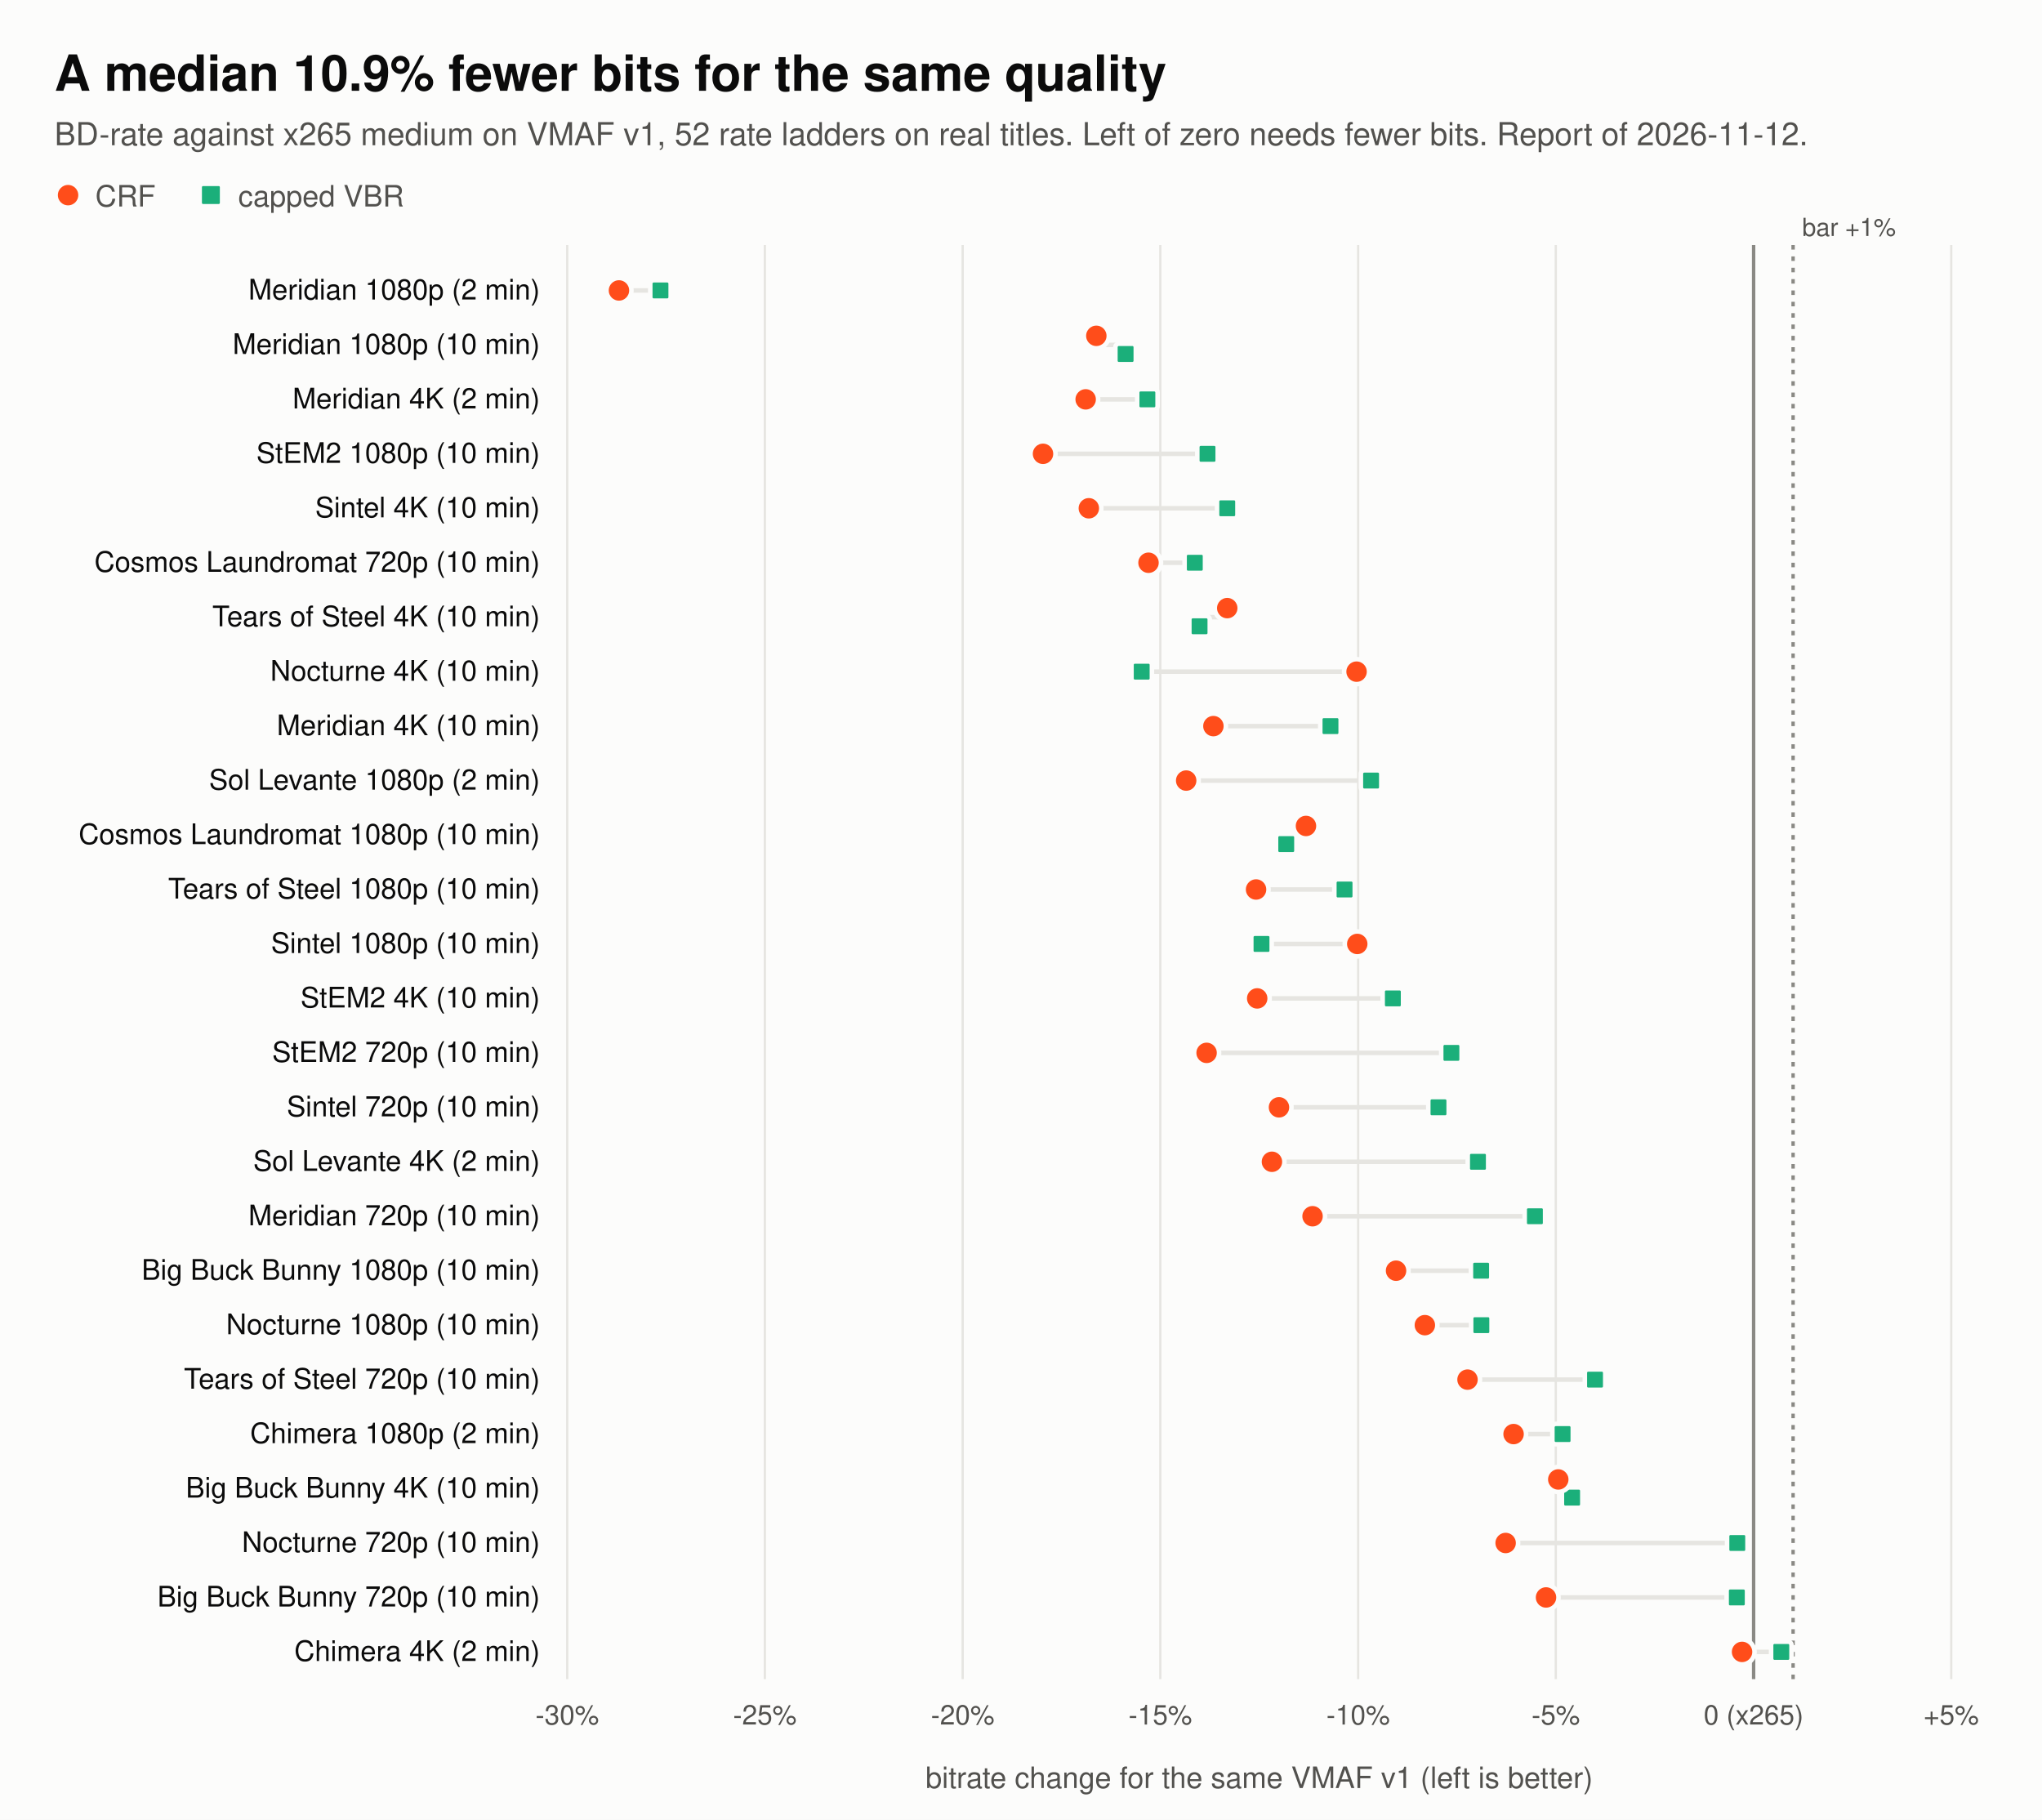
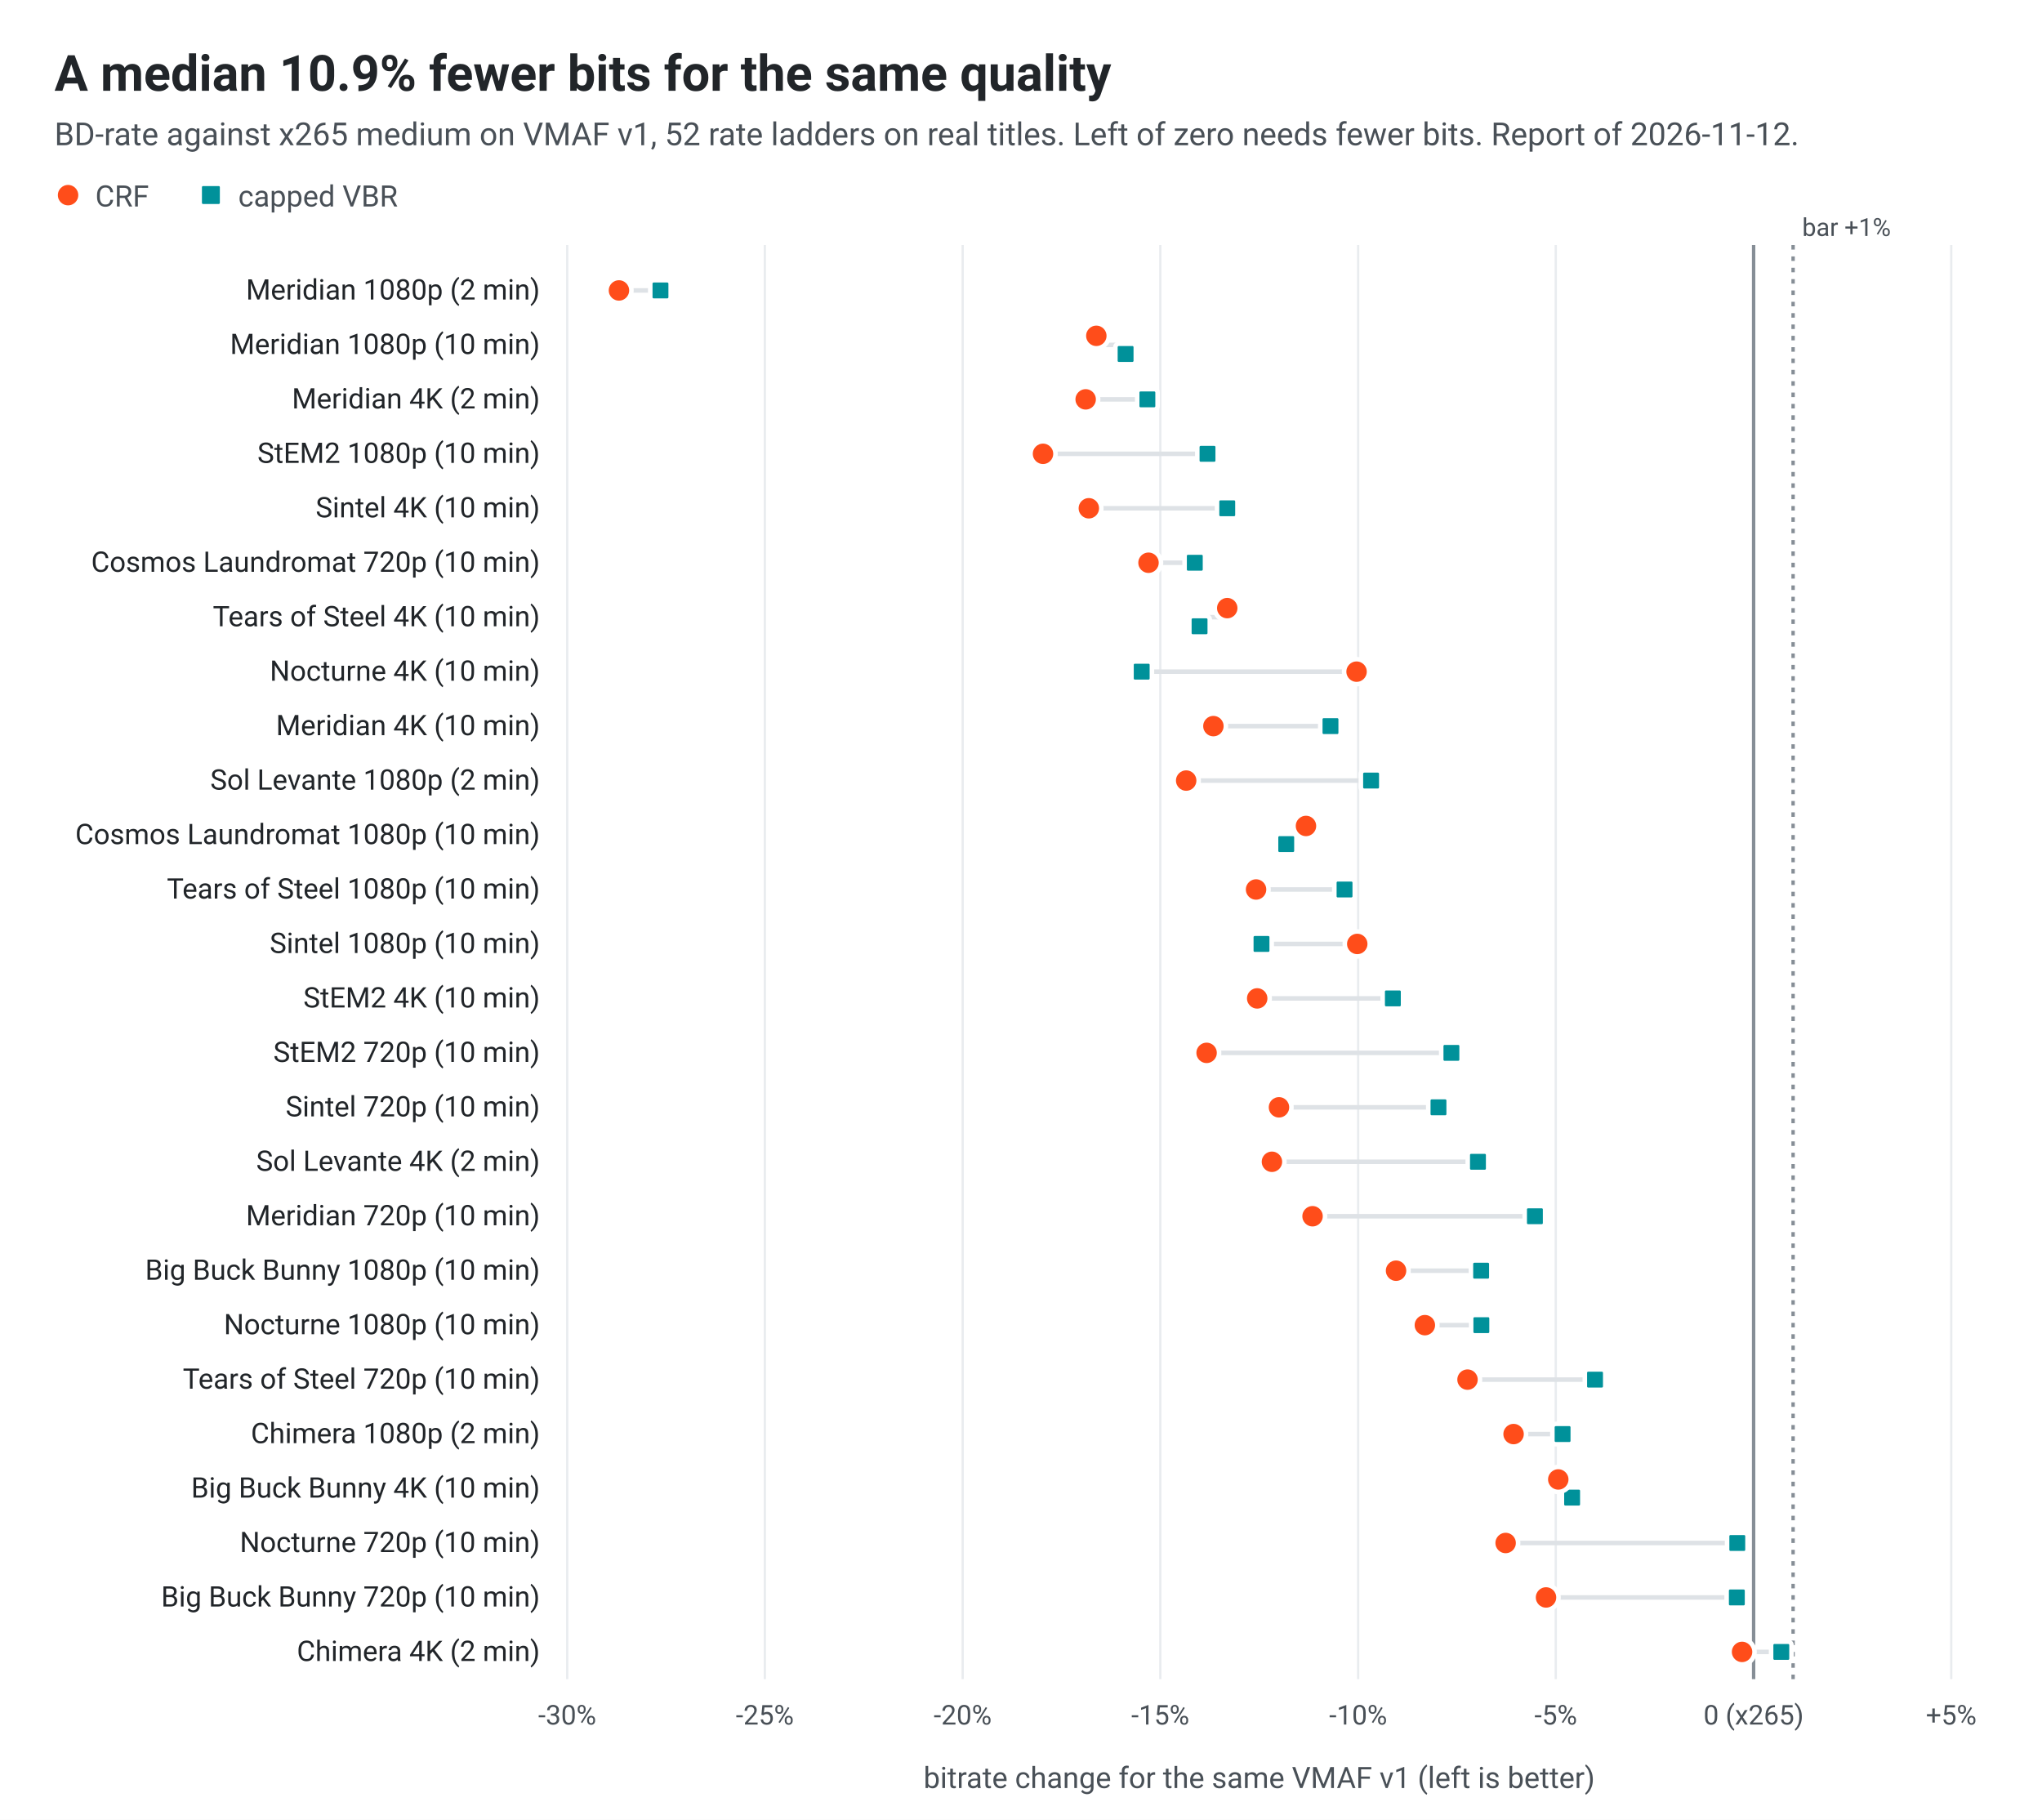
<svg xmlns="http://www.w3.org/2000/svg" width="900" height="802" viewBox="0 0 900 802" role="img">
  <style>
- .bg{fill:#fcfcfb}.t1{fill:#0b0b0b}.t2{fill:#52514e}.grid{stroke:#e6e5e1}
- .base{stroke:#8a8984}.ring{stroke:#fcfcfb}.med{stroke:#0b0b0b}
- .s1{fill:#ff4d1a}.s2{fill:#1baf7a}.s3{fill:#6250d6}.sx{fill:#8a8984}
- .l1{stroke:#ff4d1a}.l2{stroke:#1baf7a}.l3{stroke:#6250d6}.lx{stroke:#8a8984}.span{stroke:#e6e5e1}
- text{font-family:system-ui,-apple-system,"Segoe UI",Helvetica,Arial,sans-serif}
+ .bg{fill:#ffffff}.t1{fill:#212529}.t2{fill:#495057}.grid{stroke:#e9ecef}
+ .base{stroke:#868e96}.ring{stroke:#ffffff}.med{stroke:#212529}.band{fill:#f1f3f5}
+ .s1{fill:#ff4d1a}.s2{fill:#00919a}.s3{fill:#6250d6}.sx{fill:#868e96}
+ .l1{stroke:#ff4d1a}.l2{stroke:#00919a}.l3{stroke:#6250d6}.lx{stroke:#868e96}.span{stroke:#dee2e6}
+ .note{fill:#b8330a}.wash{fill:#ffe8dc}
+ text{font-family:system-ui,-apple-system,"Segoe UI",Roboto,Helvetica,Arial,sans-serif}
@media (prefers-color-scheme:dark){
- .bg{fill:#1a1a19}.t1{fill:#f0efec}.t2{fill:#c3c2b7}.grid{stroke:#2e2e2c}
- .base{stroke:#8a8984}.ring{stroke:#1a1a19}.med{stroke:#f0efec}
- .s1{fill:#ff4d1a}.s2{fill:#199e70}.s3{fill:#9085e9}.sx{fill:#8a8984}
- .l1{stroke:#ff4d1a}.l2{stroke:#199e70}.l3{stroke:#9085e9}.lx{stroke:#8a8984}.span{stroke:#3a3a37}}
+ .bg{fill:#1b1c1e}.t1{fill:#e9ecee}.t2{fill:#b6bcc1}.grid{stroke:#2e3135}
+ .base{stroke:#8f959a}.ring{stroke:#1b1c1e}.med{stroke:#e9ecee}.band{fill:#23262a}
+ .s1{fill:#ff4d1a}.s2{fill:#12a3ad}.s3{fill:#9085e9}.sx{fill:#8f959a}
+ .l1{stroke:#ff4d1a}.l2{stroke:#12a3ad}.l3{stroke:#9085e9}.lx{stroke:#8f959a}.span{stroke:#3a3e43}
+ .note{fill:#ff8a5c}.wash{fill:#45200f}}
</style>
  <rect width="100%" height="100%" class="bg" />
  <text x="24.0" y="40.0" font-size="22" class="t1" text-anchor="start" font-weight="600">A median 10.9% fewer bits for the same quality</text>
  <text x="24.0" y="64.0" font-size="14" class="t2" text-anchor="start">BD-rate against x265 medium on VMAF v1, 52 rate ladders on real titles. Left of zero needs fewer bits. Report of 2026-11-12.</text>
  <circle cx="30.0" cy="86.0" r="5.5" class="s1 ring" stroke-width="2" />
  <text x="42.0" y="91.0" font-size="13" class="t2" text-anchor="start">CRF</text>
  <rect x="88.0" y="81.0" width="9.9" height="9.9" rx="1.5" class="s2 ring" stroke-width="2" />
  <text x="105.0" y="91.0" font-size="13" class="t2" text-anchor="start">capped VBR</text>
  <line x1="250.0" y1="108" x2="250.0" y2="740" class="grid" stroke-width="1" />
  <text x="250.0" y="760.0" font-size="12" class="t2" text-anchor="middle">-30%</text>
  <line x1="337.1" y1="108" x2="337.1" y2="740" class="grid" stroke-width="1" />
  <text x="337.1" y="760.0" font-size="12" class="t2" text-anchor="middle">-25%</text>
  <line x1="424.3" y1="108" x2="424.3" y2="740" class="grid" stroke-width="1" />
  <text x="424.3" y="760.0" font-size="12" class="t2" text-anchor="middle">-20%</text>
  <line x1="511.4" y1="108" x2="511.4" y2="740" class="grid" stroke-width="1" />
  <text x="511.4" y="760.0" font-size="12" class="t2" text-anchor="middle">-15%</text>
  <line x1="598.6" y1="108" x2="598.6" y2="740" class="grid" stroke-width="1" />
  <text x="598.6" y="760.0" font-size="12" class="t2" text-anchor="middle">-10%</text>
  <line x1="685.7" y1="108" x2="685.7" y2="740" class="grid" stroke-width="1" />
  <text x="685.7" y="760.0" font-size="12" class="t2" text-anchor="middle">-5%</text>
  <line x1="772.9" y1="108" x2="772.9" y2="740" class="base" stroke-width="1.5" />
  <text x="772.9" y="760.0" font-size="12" class="t2" text-anchor="middle">0 (x265)</text>
  <line x1="860.0" y1="108" x2="860.0" y2="740" class="grid" stroke-width="1" />
  <text x="860.0" y="760.0" font-size="12" class="t2" text-anchor="middle">+5%</text>
  <line x1="790.3" y1="108" x2="790.3" y2="740" class="base" stroke-width="1.5" stroke-dasharray="2 3" />
  <text x="794.3" y="104.0" font-size="11" class="t2" text-anchor="start">bar +1%</text>
  <text x="555.0" y="788.0" font-size="13" class="t2" text-anchor="middle">bitrate change for the same VMAF v1 (left is better)</text>
  <text x="238.0" y="132.0" font-size="12.5" class="t1" text-anchor="end">Meridian 1080p (2 min)</text>
  <line x1="272.8" y1="128.0" x2="291.1" y2="128.0" class="span" stroke-width="2" />
  <rect x="286.6" y="123.5" width="9.0" height="9.0" rx="1.5" class="s2 ring" stroke-width="2" />
  <circle cx="272.8" cy="128.0" r="5.5" class="s1 ring" stroke-width="2" />
  <text x="238.0" y="156.0" font-size="12.5" class="t1" text-anchor="end">Meridian 1080p (10 min)</text>
  <line x1="483.2" y1="152.0" x2="496.1" y2="152.0" class="span" stroke-width="2" />
  <rect x="491.6" y="151.5" width="9.0" height="9.0" rx="1.5" class="s2 ring" stroke-width="2" />
  <circle cx="483.2" cy="148.0" r="5.5" class="s1 ring" stroke-width="2" />
  <text x="238.0" y="180.0" font-size="12.5" class="t1" text-anchor="end">Meridian 4K (2 min)</text>
  <line x1="478.5" y1="176.0" x2="505.7" y2="176.0" class="span" stroke-width="2" />
  <rect x="501.2" y="171.5" width="9.0" height="9.0" rx="1.5" class="s2 ring" stroke-width="2" />
  <circle cx="478.5" cy="176.0" r="5.5" class="s1 ring" stroke-width="2" />
  <text x="238.0" y="204.0" font-size="12.5" class="t1" text-anchor="end">StEM2 1080p (10 min)</text>
  <line x1="459.7" y1="200.0" x2="532.2" y2="200.0" class="span" stroke-width="2" />
  <rect x="527.7" y="195.5" width="9.0" height="9.0" rx="1.5" class="s2 ring" stroke-width="2" />
  <circle cx="459.7" cy="200.0" r="5.5" class="s1 ring" stroke-width="2" />
  <text x="238.0" y="228.0" font-size="12.5" class="t1" text-anchor="end">Sintel 4K (10 min)</text>
  <line x1="479.9" y1="224.0" x2="540.9" y2="224.0" class="span" stroke-width="2" />
  <rect x="536.4" y="219.5" width="9.0" height="9.0" rx="1.5" class="s2 ring" stroke-width="2" />
  <circle cx="479.9" cy="224.0" r="5.5" class="s1 ring" stroke-width="2" />
  <text x="238.0" y="252.0" font-size="12.5" class="t1" text-anchor="end">Cosmos Laundromat 720p (10 min)</text>
  <line x1="506.2" y1="248.0" x2="526.6" y2="248.0" class="span" stroke-width="2" />
  <rect x="522.1" y="243.5" width="9.0" height="9.0" rx="1.5" class="s2 ring" stroke-width="2" />
  <circle cx="506.2" cy="248.0" r="5.5" class="s1 ring" stroke-width="2" />
  <text x="238.0" y="276.0" font-size="12.5" class="t1" text-anchor="end">Tears of Steel 4K (10 min)</text>
  <line x1="528.7" y1="272.0" x2="540.9" y2="272.0" class="span" stroke-width="2" />
  <rect x="524.2" y="271.5" width="9.0" height="9.0" rx="1.5" class="s2 ring" stroke-width="2" />
  <circle cx="540.9" cy="268.0" r="5.5" class="s1 ring" stroke-width="2" />
  <text x="238.0" y="300.0" font-size="12.5" class="t1" text-anchor="end">Nocturne 4K (10 min)</text>
  <line x1="503.2" y1="296.0" x2="597.9" y2="296.0" class="span" stroke-width="2" />
  <rect x="498.7" y="291.5" width="9.0" height="9.0" rx="1.5" class="s2 ring" stroke-width="2" />
  <circle cx="597.9" cy="296.0" r="5.5" class="s1 ring" stroke-width="2" />
  <text x="238.0" y="324.0" font-size="12.5" class="t1" text-anchor="end">Meridian 4K (10 min)</text>
  <line x1="534.8" y1="320.0" x2="586.4" y2="320.0" class="span" stroke-width="2" />
  <rect x="581.9" y="315.5" width="9.0" height="9.0" rx="1.5" class="s2 ring" stroke-width="2" />
  <circle cx="534.8" cy="320.0" r="5.5" class="s1 ring" stroke-width="2" />
  <text x="238.0" y="348.0" font-size="12.5" class="t1" text-anchor="end">Sol Levante 1080p (2 min)</text>
  <line x1="522.8" y1="344.0" x2="604.3" y2="344.0" class="span" stroke-width="2" />
  <rect x="599.8" y="339.5" width="9.0" height="9.0" rx="1.5" class="s2 ring" stroke-width="2" />
  <circle cx="522.8" cy="344.0" r="5.5" class="s1 ring" stroke-width="2" />
  <text x="238.0" y="372.0" font-size="12.5" class="t1" text-anchor="end">Cosmos Laundromat 1080p (10 min)</text>
  <line x1="566.9" y1="368.0" x2="575.6" y2="368.0" class="span" stroke-width="2" />
  <rect x="562.4" y="367.5" width="9.0" height="9.0" rx="1.5" class="s2 ring" stroke-width="2" />
  <circle cx="575.6" cy="364.0" r="5.5" class="s1 ring" stroke-width="2" />
  <text x="238.0" y="396.0" font-size="12.5" class="t1" text-anchor="end">Tears of Steel 1080p (10 min)</text>
  <line x1="553.6" y1="392.0" x2="592.6" y2="392.0" class="span" stroke-width="2" />
  <rect x="588.1" y="387.5" width="9.0" height="9.0" rx="1.5" class="s2 ring" stroke-width="2" />
  <circle cx="553.6" cy="392.0" r="5.5" class="s1 ring" stroke-width="2" />
  <text x="238.0" y="420.0" font-size="12.5" class="t1" text-anchor="end">Sintel 1080p (10 min)</text>
  <line x1="556.0" y1="416.0" x2="598.2" y2="416.0" class="span" stroke-width="2" />
  <rect x="551.5" y="411.5" width="9.0" height="9.0" rx="1.5" class="s2 ring" stroke-width="2" />
  <circle cx="598.2" cy="416.0" r="5.5" class="s1 ring" stroke-width="2" />
  <text x="238.0" y="444.0" font-size="12.5" class="t1" text-anchor="end">StEM2 4K (10 min)</text>
  <line x1="554.1" y1="440.0" x2="613.9" y2="440.0" class="span" stroke-width="2" />
  <rect x="609.4" y="435.5" width="9.0" height="9.0" rx="1.5" class="s2 ring" stroke-width="2" />
  <circle cx="554.1" cy="440.0" r="5.5" class="s1 ring" stroke-width="2" />
  <text x="238.0" y="468.0" font-size="12.5" class="t1" text-anchor="end">StEM2 720p (10 min)</text>
  <line x1="531.8" y1="464.0" x2="639.7" y2="464.0" class="span" stroke-width="2" />
  <rect x="635.2" y="459.5" width="9.0" height="9.0" rx="1.5" class="s2 ring" stroke-width="2" />
  <circle cx="531.8" cy="464.0" r="5.5" class="s1 ring" stroke-width="2" />
  <text x="238.0" y="492.0" font-size="12.5" class="t1" text-anchor="end">Sintel 720p (10 min)</text>
  <line x1="563.7" y1="488.0" x2="634.0" y2="488.0" class="span" stroke-width="2" />
  <rect x="629.5" y="483.5" width="9.0" height="9.0" rx="1.5" class="s2 ring" stroke-width="2" />
  <circle cx="563.7" cy="488.0" r="5.5" class="s1 ring" stroke-width="2" />
  <text x="238.0" y="516.0" font-size="12.5" class="t1" text-anchor="end">Sol Levante 4K (2 min)</text>
  <line x1="560.6" y1="512.0" x2="651.4" y2="512.0" class="span" stroke-width="2" />
  <rect x="646.9" y="507.5" width="9.0" height="9.0" rx="1.5" class="s2 ring" stroke-width="2" />
  <circle cx="560.6" cy="512.0" r="5.5" class="s1 ring" stroke-width="2" />
  <text x="238.0" y="540.0" font-size="12.5" class="t1" text-anchor="end">Meridian 720p (10 min)</text>
  <line x1="578.5" y1="536.0" x2="676.5" y2="536.0" class="span" stroke-width="2" />
  <rect x="672.0" y="531.5" width="9.0" height="9.0" rx="1.5" class="s2 ring" stroke-width="2" />
  <circle cx="578.5" cy="536.0" r="5.5" class="s1 ring" stroke-width="2" />
  <text x="238.0" y="564.0" font-size="12.5" class="t1" text-anchor="end">Big Buck Bunny 1080p (10 min)</text>
  <line x1="615.3" y1="560.0" x2="652.8" y2="560.0" class="span" stroke-width="2" />
  <rect x="648.3" y="555.5" width="9.0" height="9.0" rx="1.5" class="s2 ring" stroke-width="2" />
  <circle cx="615.3" cy="560.0" r="5.5" class="s1 ring" stroke-width="2" />
  <text x="238.0" y="588.0" font-size="12.5" class="t1" text-anchor="end">Nocturne 1080p (10 min)</text>
  <line x1="628.0" y1="584.0" x2="652.9" y2="584.0" class="span" stroke-width="2" />
  <rect x="648.4" y="579.5" width="9.0" height="9.0" rx="1.5" class="s2 ring" stroke-width="2" />
  <circle cx="628.0" cy="584.0" r="5.5" class="s1 ring" stroke-width="2" />
  <text x="238.0" y="612.0" font-size="12.5" class="t1" text-anchor="end">Tears of Steel 720p (10 min)</text>
  <line x1="646.8" y1="608.0" x2="703.0" y2="608.0" class="span" stroke-width="2" />
  <rect x="698.5" y="603.5" width="9.0" height="9.0" rx="1.5" class="s2 ring" stroke-width="2" />
  <circle cx="646.8" cy="608.0" r="5.5" class="s1 ring" stroke-width="2" />
  <text x="238.0" y="636.0" font-size="12.5" class="t1" text-anchor="end">Chimera 1080p (2 min)</text>
  <line x1="667.1" y1="632.0" x2="688.7" y2="632.0" class="span" stroke-width="2" />
  <rect x="684.2" y="627.5" width="9.0" height="9.0" rx="1.5" class="s2 ring" stroke-width="2" />
  <circle cx="667.1" cy="632.0" r="5.5" class="s1 ring" stroke-width="2" />
  <text x="238.0" y="660.0" font-size="12.5" class="t1" text-anchor="end">Big Buck Bunny 4K (10 min)</text>
  <line x1="686.8" y1="656.0" x2="692.9" y2="656.0" class="span" stroke-width="2" />
  <rect x="688.4" y="655.5" width="9.0" height="9.0" rx="1.5" class="s2 ring" stroke-width="2" />
  <circle cx="686.8" cy="652.0" r="5.5" class="s1 ring" stroke-width="2" />
  <text x="238.0" y="684.0" font-size="12.5" class="t1" text-anchor="end">Nocturne 720p (10 min)</text>
  <line x1="663.6" y1="680.0" x2="765.7" y2="680.0" class="span" stroke-width="2" />
  <rect x="761.2" y="675.5" width="9.0" height="9.0" rx="1.5" class="s2 ring" stroke-width="2" />
  <circle cx="663.6" cy="680.0" r="5.5" class="s1 ring" stroke-width="2" />
  <text x="238.0" y="708.0" font-size="12.5" class="t1" text-anchor="end">Big Buck Bunny 720p (10 min)</text>
  <line x1="681.4" y1="704.0" x2="765.5" y2="704.0" class="span" stroke-width="2" />
  <rect x="761.0" y="699.5" width="9.0" height="9.0" rx="1.5" class="s2 ring" stroke-width="2" />
  <circle cx="681.4" cy="704.0" r="5.5" class="s1 ring" stroke-width="2" />
  <text x="238.0" y="732.0" font-size="12.5" class="t1" text-anchor="end">Chimera 4K (2 min)</text>
  <line x1="767.8" y1="728.0" x2="785.1" y2="728.0" class="span" stroke-width="2" />
  <rect x="780.6" y="723.5" width="9.0" height="9.0" rx="1.5" class="s2 ring" stroke-width="2" />
  <circle cx="767.8" cy="728.0" r="5.5" class="s1 ring" stroke-width="2" />
</svg>
